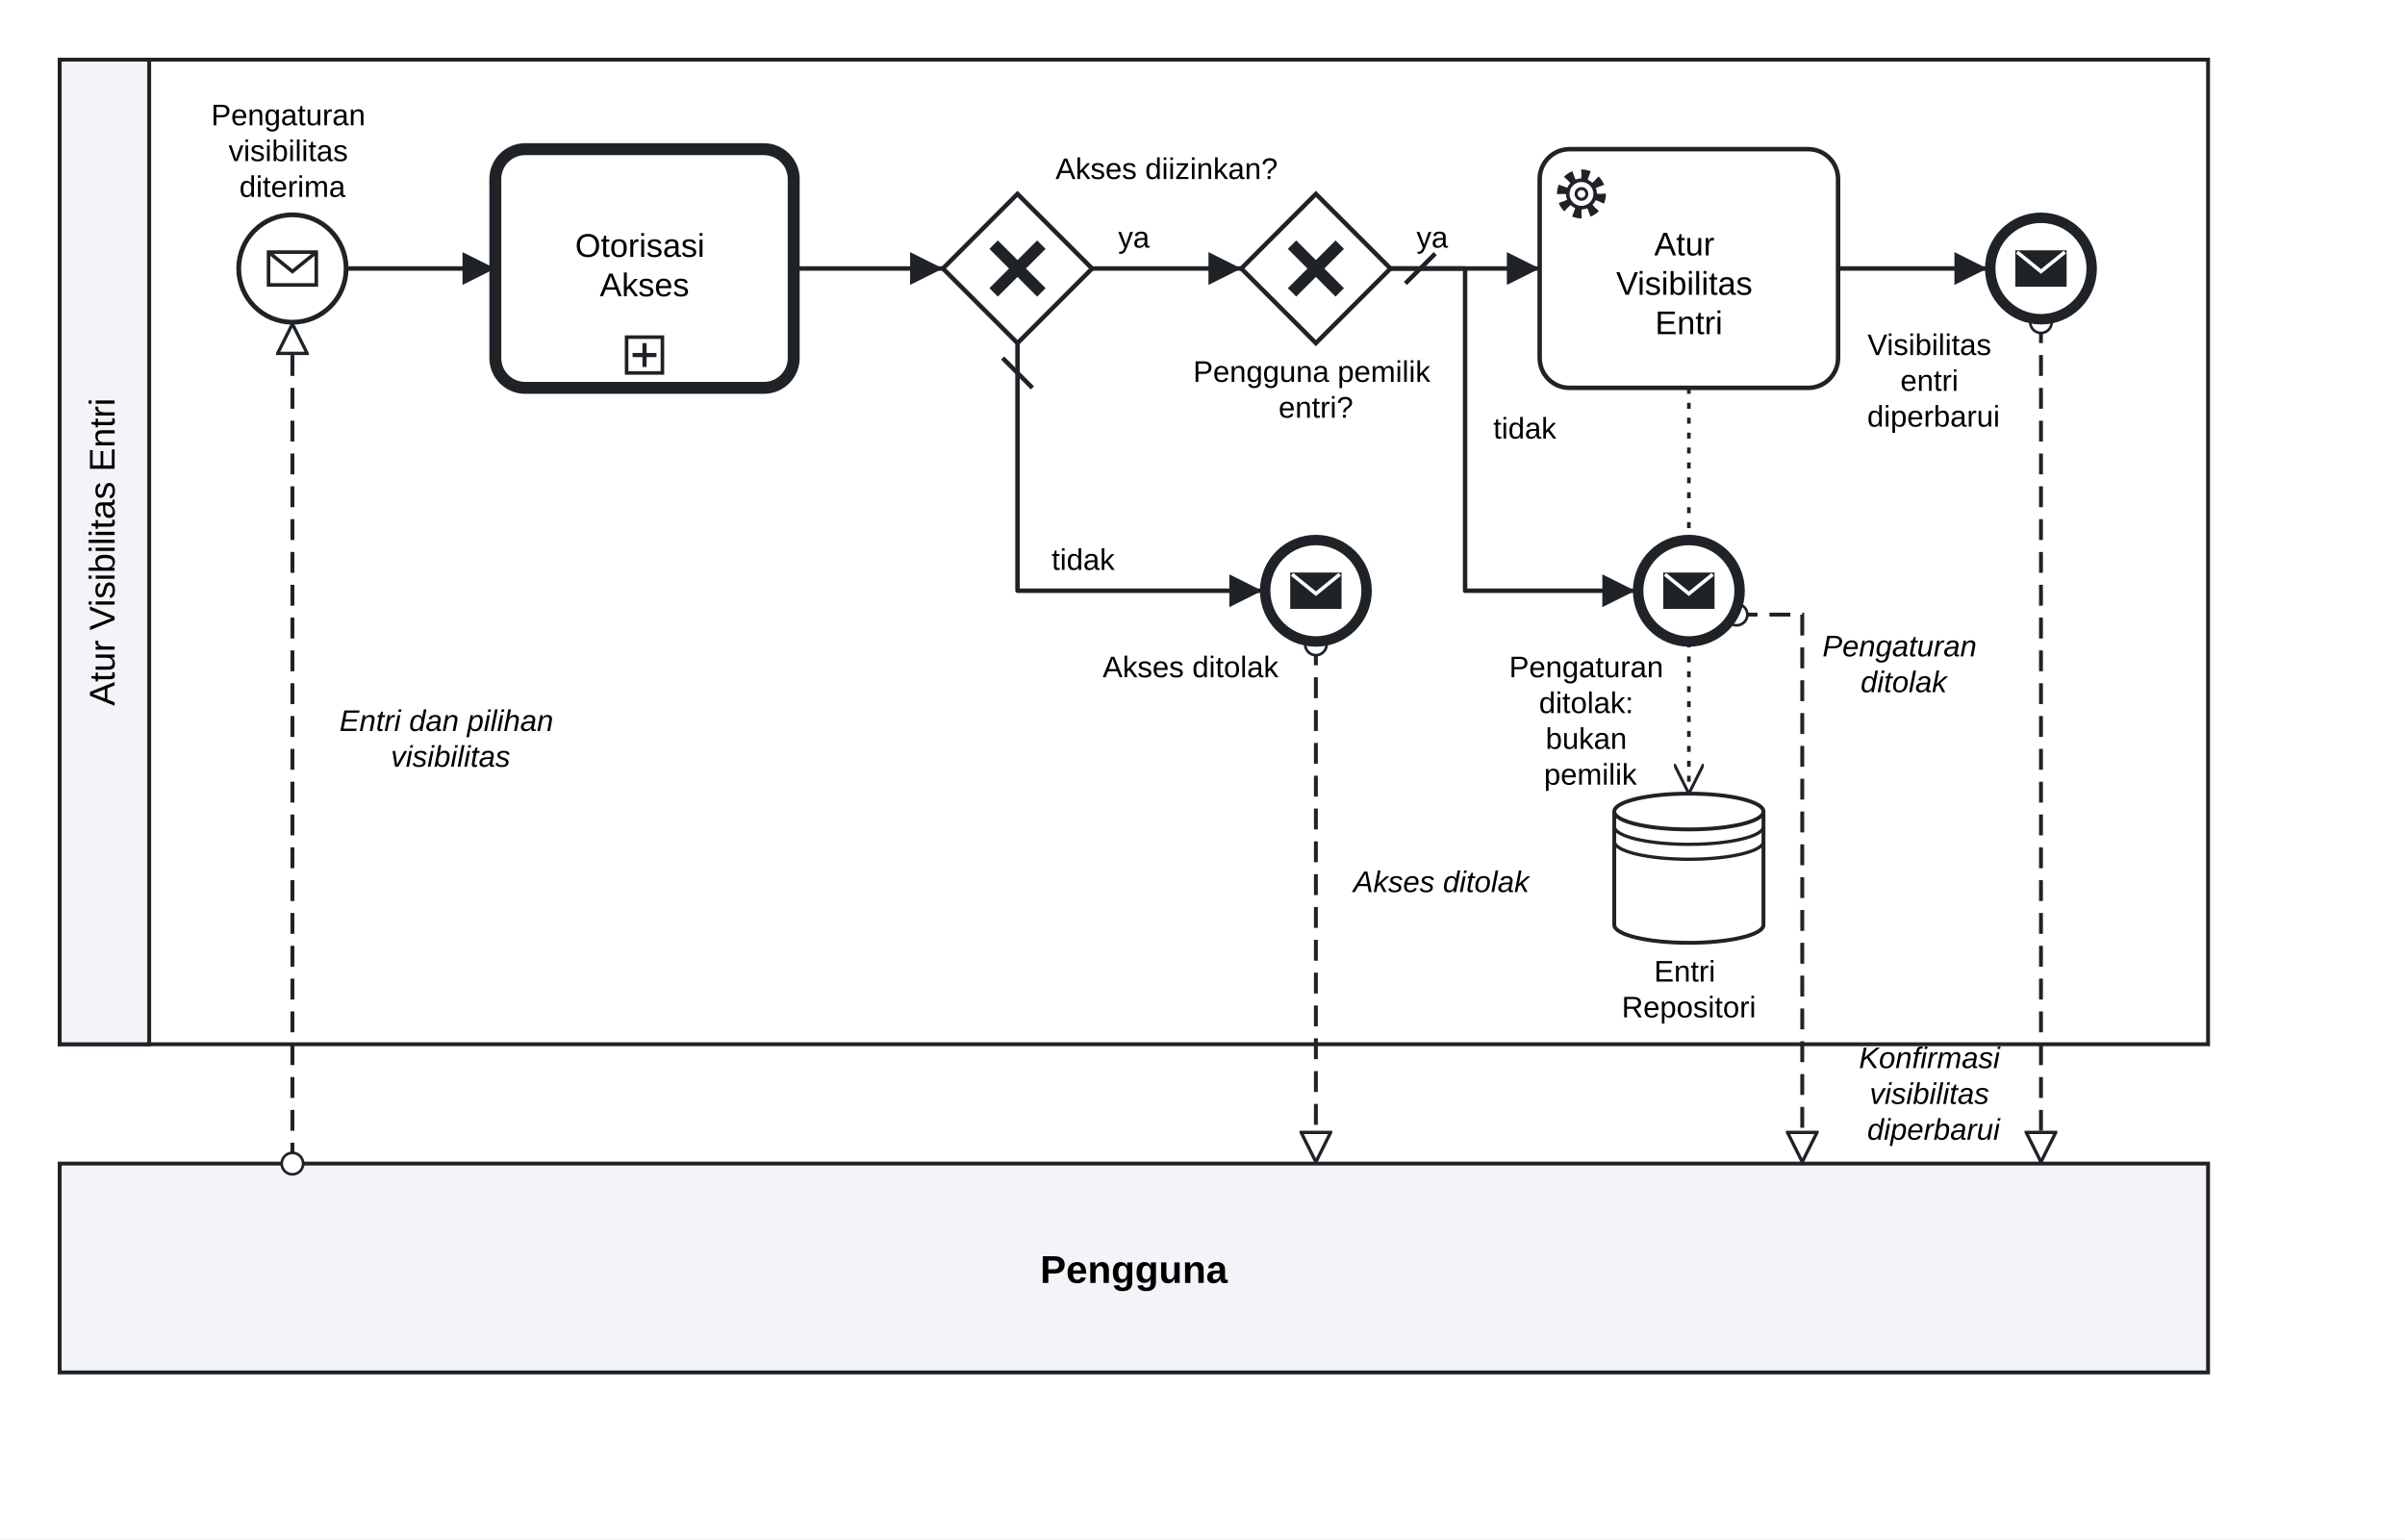
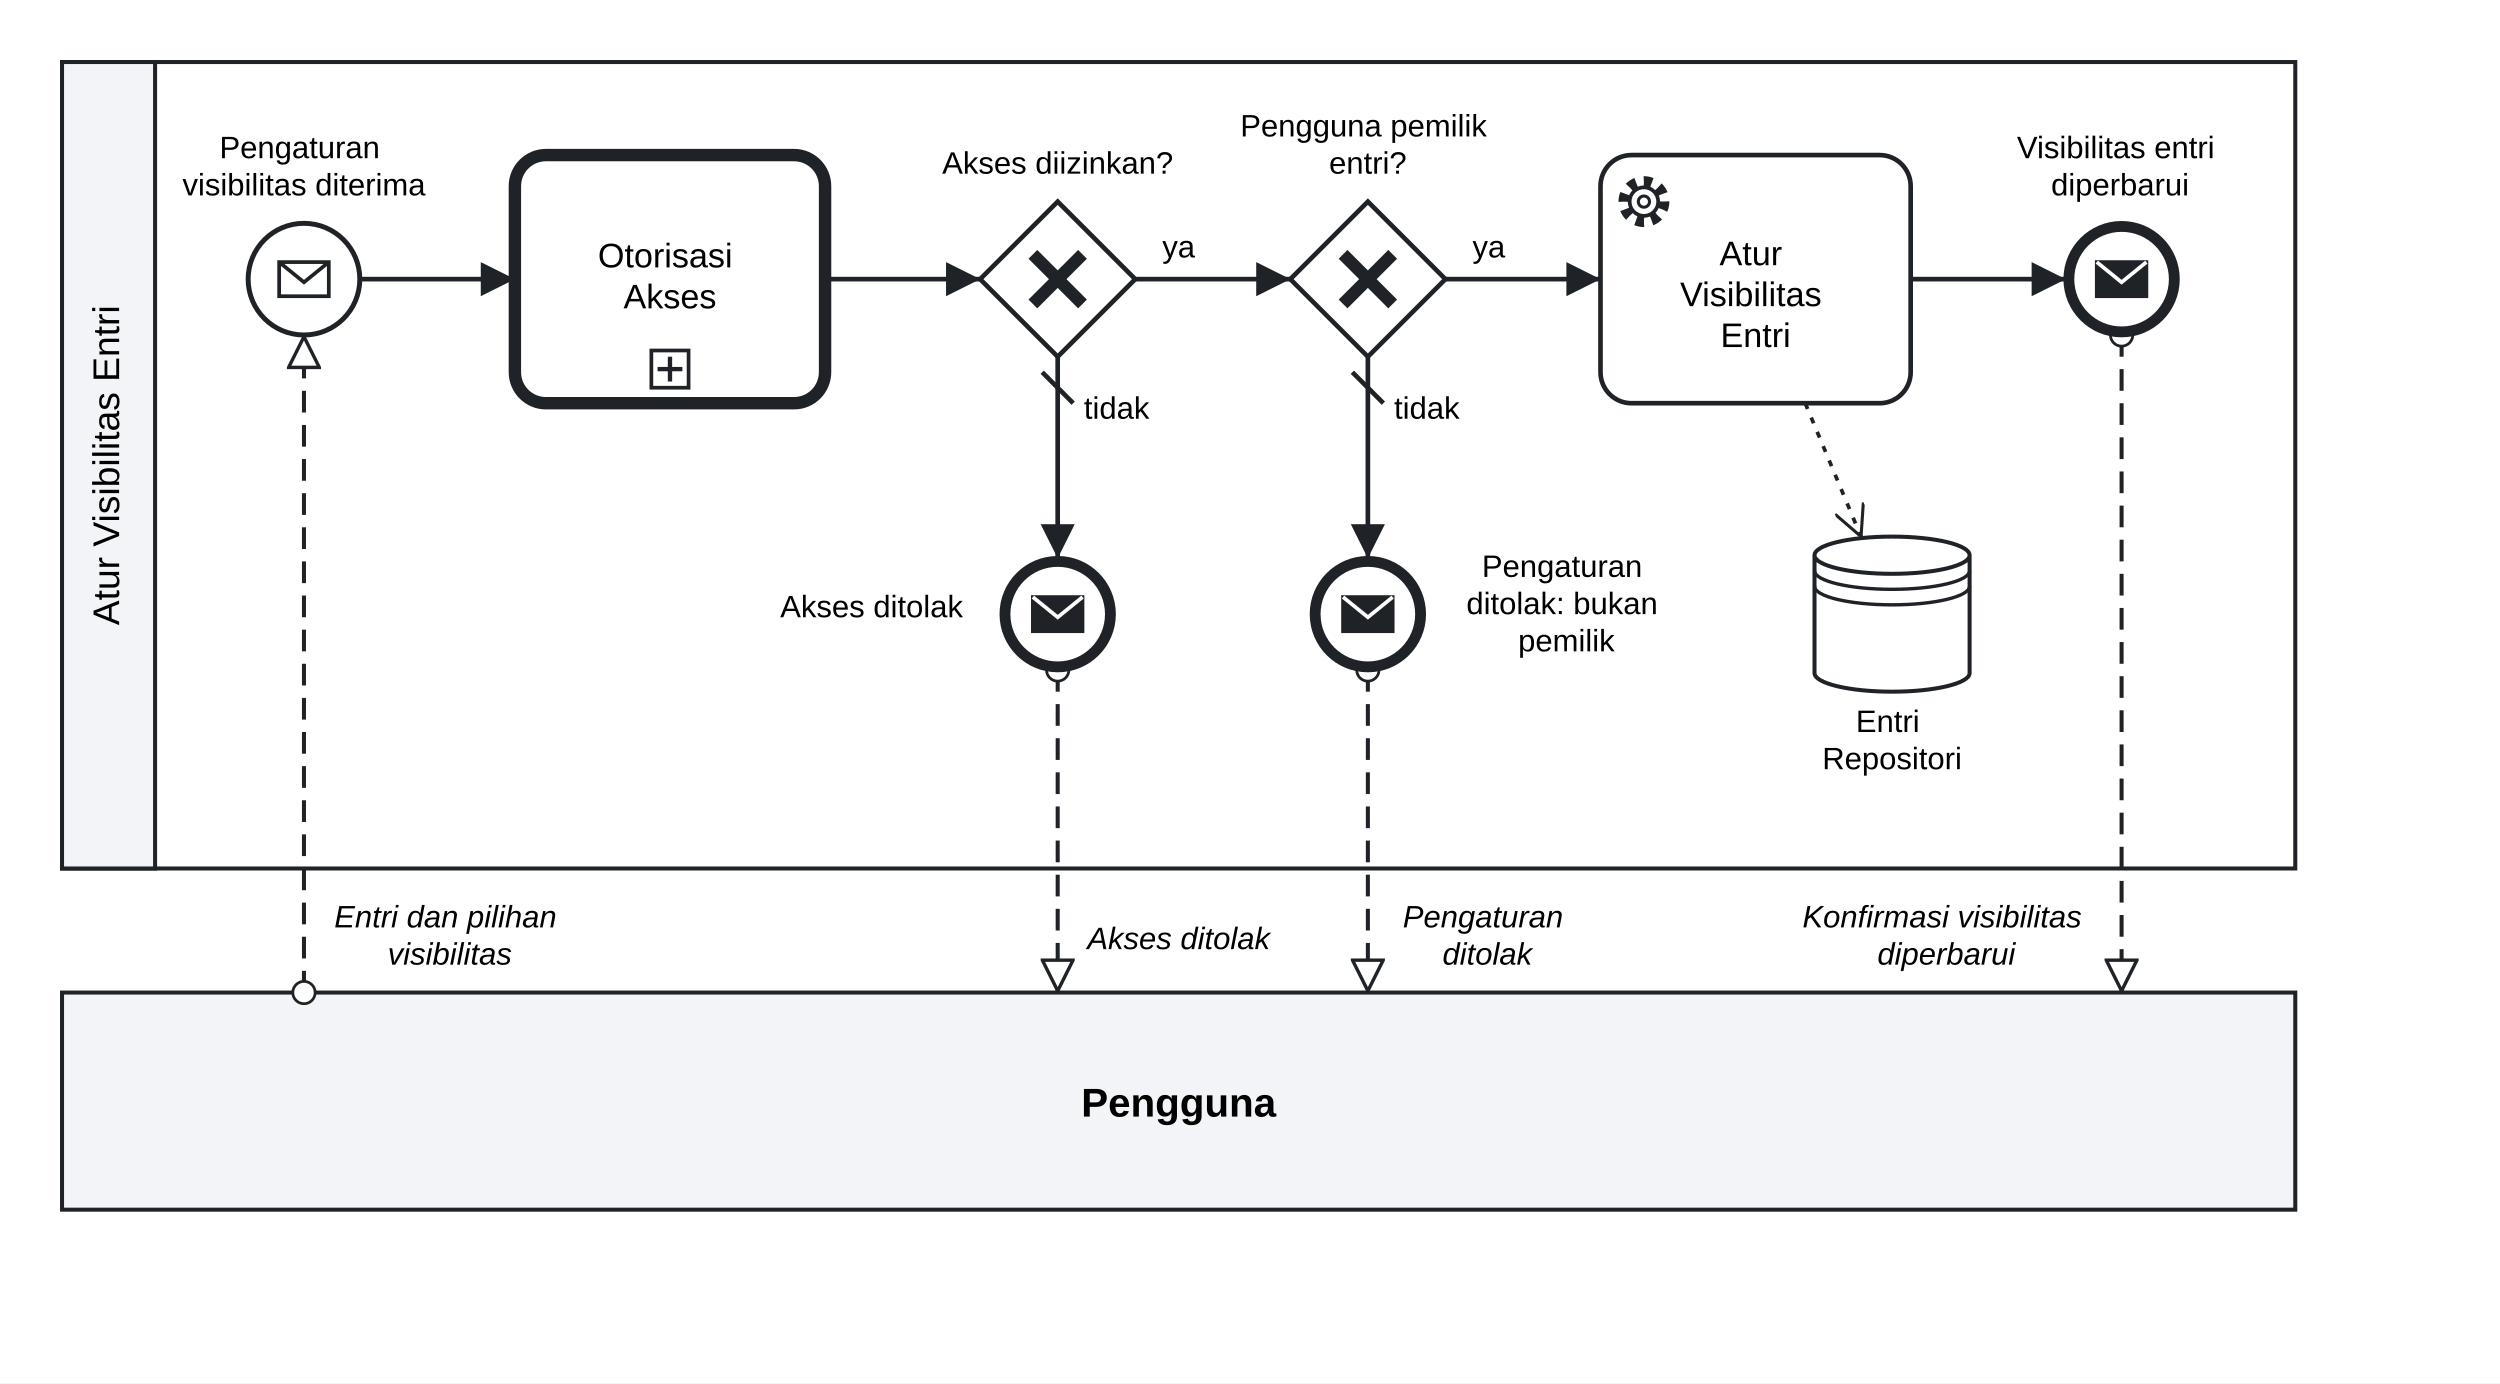
- <svg xmlns="http://www.w3.org/2000/svg" viewBox="-20 -20 806 516" width="806" height="516" font-family="Arial, Helvetica, sans-serif" role="img" aria-labelledby="tok-title tok-desc">
+ <svg xmlns="http://www.w3.org/2000/svg" viewBox="140 60 806 446" width="806" height="446" font-family="Arial, Helvetica, sans-serif" role="img" aria-labelledby="tok-title tok-desc">
  <defs>
    <marker id="seqEnd" viewBox="0 0 10 10" refX="10" refY="5" markerUnits="userSpaceOnUse" markerWidth="11" markerHeight="11" orient="auto">
      <path d="M0,0 L10,5 L0,10 z" fill="#1f2328" />
    </marker>
    <marker id="msgEnd" viewBox="0 0 10 10" refX="10" refY="5" markerUnits="userSpaceOnUse" markerWidth="11" markerHeight="11" orient="auto">
      <path d="M0.5,0.5 L9.5,5 L0.5,9.5 z" fill="#fff" stroke="#1f2328" />
    </marker>
    <marker id="msgStart" viewBox="0 0 10 10" refX="5" refY="5" markerUnits="userSpaceOnUse" markerWidth="9" markerHeight="9">
      <circle cx="5" cy="5" r="4" fill="#fff" stroke="#1f2328" />
    </marker>
    <marker id="assocEnd" viewBox="0 0 10 10" refX="10" refY="5" markerUnits="userSpaceOnUse" markerWidth="10" markerHeight="10" orient="auto">
      <path d="M0,0 L10,5 L0,10" fill="none" stroke="#1f2328" />
    </marker>
  </defs>
-   <rect x="-20" y="-20" width="806" height="516" fill="#fff" />
-   <rect x="0.0" y="0.0" width="720.0" height="330.0" fill="#fff" stroke="#1f2328" stroke-width="1.3" />
-   <rect x="0.0" y="0.0" width="30" height="330.0" fill="#f2f4f7" stroke="#1f2328" stroke-width="1.3" />
-   <g transform="rotate(-90 15.0 165.0)">
-     <text x="15.0" y="165.0" font-size="12" text-anchor="middle" dominant-baseline="middle" transform="translate(0 0.0)">Atur Visibilitas Entri</text>
+   <rect x="140" y="60" width="806" height="446" fill="#fff" />
+   <rect x="160.0" y="80.0" width="720.0" height="260.0" fill="#fff" stroke="#1f2328" stroke-width="1.3" />
+   <rect x="160.0" y="80.0" width="30" height="260.0" fill="#f2f4f7" stroke="#1f2328" stroke-width="1.3" />
+   <g transform="rotate(-90 175.0 210.0)">
+     <text x="175.0" y="210.0" font-size="12" text-anchor="middle" dominant-baseline="middle" transform="translate(0 0.0)">Atur Visibilitas Entri</text>
  </g>
-   <rect x="0.0" y="370.0" width="720.0" height="70.0" fill="#f2f4f7" stroke="#1f2328" stroke-width="1.3" />
-   <text x="360.0" y="410.0" font-size="13" text-anchor="middle" font-weight="bold">
-     <tspan x="360.0" dy="0.0">Pengguna</tspan>
+   <rect x="160.0" y="380.0" width="720.0" height="70.0" fill="#f2f4f7" stroke="#1f2328" stroke-width="1.3" />
+   <text x="520.0" y="420.0" font-size="13" text-anchor="middle" font-weight="bold">
+     <tspan x="520.0" dy="0.0">Pengguna</tspan>
  </text>
-   <polyline points="78.0,370.0 78.0,88.0" fill="none" stroke="#1f2328" stroke-width="1.3" stroke-dasharray="7 4" marker-start="url(#msgStart)" marker-end="url(#msgEnd)" />
-   <polyline points="421.0,196.0 421.0,370.0" fill="none" stroke="#1f2328" stroke-width="1.3" stroke-dasharray="7 4" marker-start="url(#msgStart)" marker-end="url(#msgEnd)" />
-   <polyline points="562.0,186.0 584.0,186.0 584.0,370.0" fill="none" stroke="#1f2328" stroke-width="1.3" stroke-dasharray="7 4" marker-start="url(#msgStart)" marker-end="url(#msgEnd)" />
-   <polyline points="664.0,88.0 664.0,370.0" fill="none" stroke="#1f2328" stroke-width="1.3" stroke-dasharray="7 4" marker-start="url(#msgStart)" marker-end="url(#msgEnd)" />
-   <polyline points="546.0,110.0 546.0,246.0" fill="none" stroke="#1f2328" stroke-width="1.2" stroke-dasharray="2 3" marker-end="url(#assocEnd)" />
-   <polyline points="96.0,70.0 146.0,70.0" fill="none" stroke="#1f2328" stroke-width="1.5" stroke-linejoin="round" marker-end="url(#seqEnd)" />
-   <polyline points="246.0,70.0 296.0,70.0" fill="none" stroke="#1f2328" stroke-width="1.5" stroke-linejoin="round" marker-end="url(#seqEnd)" />
-   <polyline points="346.0,70.0 396.0,70.0" fill="none" stroke="#1f2328" stroke-width="1.5" stroke-linejoin="round" marker-end="url(#seqEnd)" />
-   <polyline points="321.0,95.0 321.0,178.0 403.0,178.0" fill="none" stroke="#1f2328" stroke-width="1.5" stroke-linejoin="round" marker-end="url(#seqEnd)" />
-   <line x1="316.0" y1="100.0" x2="326.0" y2="110.0" stroke="#1f2328" stroke-width="1.5" />
-   <polyline points="446.0,70.0 496.0,70.0" fill="none" stroke="#1f2328" stroke-width="1.5" stroke-linejoin="round" marker-end="url(#seqEnd)" />
-   <polyline points="446.0,70.0 471.0,70.0 471.0,178.0 528.0,178.0" fill="none" stroke="#1f2328" stroke-width="1.5" stroke-linejoin="round" marker-end="url(#seqEnd)" />
-   <line x1="451.0" y1="75.0" x2="461.0" y2="65.0" stroke="#1f2328" stroke-width="1.5" />
-   <polyline points="596.0,70.0 646.0,70.0" fill="none" stroke="#1f2328" stroke-width="1.5" stroke-linejoin="round" marker-end="url(#seqEnd)" />
-   <circle cx="78.0" cy="70.0" r="18" fill="#fff" stroke="#1f2328" stroke-width="1.6" />
-   <rect x="70.0" y="64.5" width="16" height="11" fill="#fff" stroke="#1f2328" stroke-width="1.2" />
-   <polyline points="70.0,64.5 78.0,71.0 86.0,64.5" fill="none" stroke="#1f2328" stroke-width="1.2" />
-   <rect x="146.0" y="30.0" width="100.0" height="80.0" rx="10" fill="#fff" stroke="#1f2328" stroke-width="4" />
-   <text x="196.0" y="66.1" font-size="11" text-anchor="middle">
-     <tspan x="196.0" dy="0.0">Otorisasi</tspan>
-     <tspan x="196.0" dy="13.2">Akses</tspan>
+   <polyline points="238.0,380.0 238.0,168.0" fill="none" stroke="#1f2328" stroke-width="1.3" stroke-dasharray="7 4" marker-start="url(#msgStart)" marker-end="url(#msgEnd)" />
+   <polyline points="481.0,276.0 481.0,380.0" fill="none" stroke="#1f2328" stroke-width="1.3" stroke-dasharray="7 4" marker-start="url(#msgStart)" marker-end="url(#msgEnd)" />
+   <polyline points="581.0,276.0 581.0,380.0" fill="none" stroke="#1f2328" stroke-width="1.3" stroke-dasharray="7 4" marker-start="url(#msgStart)" marker-end="url(#msgEnd)" />
+   <polyline points="824.0,168.0 824.0,380.0" fill="none" stroke="#1f2328" stroke-width="1.3" stroke-dasharray="7 4" marker-start="url(#msgStart)" marker-end="url(#msgEnd)" />
+   <polyline points="722.0,190.0 740.0,233.0" fill="none" stroke="#1f2328" stroke-width="1.2" stroke-dasharray="2 3" marker-end="url(#assocEnd)" />
+   <polyline points="256.0,150.0 306.0,150.0" fill="none" stroke="#1f2328" stroke-width="1.5" stroke-linejoin="round" marker-end="url(#seqEnd)" />
+   <polyline points="406.0,150.0 456.0,150.0" fill="none" stroke="#1f2328" stroke-width="1.5" stroke-linejoin="round" marker-end="url(#seqEnd)" />
+   <polyline points="506.0,150.0 556.0,150.0" fill="none" stroke="#1f2328" stroke-width="1.5" stroke-linejoin="round" marker-end="url(#seqEnd)" />
+   <polyline points="481.0,175.0 481.0,240.0" fill="none" stroke="#1f2328" stroke-width="1.5" stroke-linejoin="round" marker-end="url(#seqEnd)" />
+   <line x1="476.0" y1="180.0" x2="486.0" y2="190.0" stroke="#1f2328" stroke-width="1.5" />
+   <polyline points="606.0,150.0 656.0,150.0" fill="none" stroke="#1f2328" stroke-width="1.5" stroke-linejoin="round" marker-end="url(#seqEnd)" />
+   <polyline points="581.0,175.0 581.0,240.0" fill="none" stroke="#1f2328" stroke-width="1.5" stroke-linejoin="round" marker-end="url(#seqEnd)" />
+   <line x1="576.0" y1="180.0" x2="586.0" y2="190.0" stroke="#1f2328" stroke-width="1.5" />
+   <polyline points="756.0,150.0 806.0,150.0" fill="none" stroke="#1f2328" stroke-width="1.5" stroke-linejoin="round" marker-end="url(#seqEnd)" />
+   <circle cx="238.0" cy="150.0" r="18" fill="#fff" stroke="#1f2328" stroke-width="1.6" />
+   <rect x="230.0" y="144.5" width="16" height="11" fill="#fff" stroke="#1f2328" stroke-width="1.2" />
+   <polyline points="230.0,144.5 238.0,151.0 246.0,144.5" fill="none" stroke="#1f2328" stroke-width="1.2" />
+   <rect x="306.0" y="110.0" width="100.0" height="80.0" rx="10" fill="#fff" stroke="#1f2328" stroke-width="4" />
+   <text x="356.0" y="146.2" font-size="11" text-anchor="middle">
+     <tspan x="356.0" dy="0.0">Otorisasi</tspan>
+     <tspan x="356.0" dy="13.2">Akses</tspan>
  </text>
-   <rect x="190.0" y="93.0" width="12" height="12" fill="#fff" stroke="#1f2328" stroke-width="1.2" />
-   <path d="M192.0,99.0 h8 M196.0,95.0 v8" stroke="#1f2328" stroke-width="1.4" />
-   <polygon points="321.0,45.0 346.0,70.0 321.0,95.0 296.0,70.0" fill="#fff" stroke="#1f2328" stroke-width="1.5" />
-   <path d="M313.0,62.0 L329.0,78.0 M329.0,62.0 L313.0,78.0" stroke="#1f2328" stroke-width="4" />
-   <circle cx="421.0" cy="178.0" r="17" fill="#fff" stroke="#1f2328" stroke-width="3.5" />
-   <rect x="413.0" y="172.5" width="16" height="11" fill="#1f2328" stroke="#1f2328" stroke-width="1.2" />
-   <polyline points="413.0,172.5 421.0,179.0 429.0,172.5" fill="none" stroke="#fff" stroke-width="1.2" />
-   <polygon points="421.0,45.0 446.0,70.0 421.0,95.0 396.0,70.0" fill="#fff" stroke="#1f2328" stroke-width="1.5" />
-   <path d="M413.0,62.0 L429.0,78.0 M429.0,62.0 L413.0,78.0" stroke="#1f2328" stroke-width="4" />
-   <circle cx="546.0" cy="178.0" r="17" fill="#fff" stroke="#1f2328" stroke-width="3.5" />
-   <rect x="538.0" y="172.5" width="16" height="11" fill="#1f2328" stroke="#1f2328" stroke-width="1.2" />
-   <polyline points="538.0,172.5 546.0,179.0 554.0,172.5" fill="none" stroke="#fff" stroke-width="1.2" />
-   <rect x="496.0" y="30.0" width="100.0" height="80.0" rx="10" fill="#fff" stroke="#1f2328" stroke-width="1.5" />
-   <circle cx="510.0" cy="45.0" r="6.5" fill="none" stroke="#1f2328" stroke-width="3.4" stroke-dasharray="2.6 2.5" />
-   <circle cx="510.0" cy="45.0" r="4.6" fill="#fff" stroke="#1f2328" stroke-width="1.2" />
-   <circle cx="510.0" cy="45.0" r="1.8" fill="none" stroke="#1f2328" stroke-width="1" />
-   <text x="546.0" y="65.6" font-size="11" text-anchor="middle">
-     <tspan x="546.0" dy="0.0">Atur</tspan>
-     <tspan x="546.0" dy="13.2">Visibilitas</tspan>
-     <tspan x="546.0" dy="13.2">Entri</tspan>
+   <rect x="350.0" y="173.0" width="12" height="12" fill="#fff" stroke="#1f2328" stroke-width="1.2" />
+   <path d="M352.0,179.0 h8 M356.0,175.0 v8" stroke="#1f2328" stroke-width="1.4" />
+   <polygon points="481.0,125.0 506.0,150.0 481.0,175.0 456.0,150.0" fill="#fff" stroke="#1f2328" stroke-width="1.5" />
+   <path d="M473.0,142.0 L489.0,158.0 M489.0,142.0 L473.0,158.0" stroke="#1f2328" stroke-width="4" />
+   <polygon points="581.0,125.0 606.0,150.0 581.0,175.0 556.0,150.0" fill="#fff" stroke="#1f2328" stroke-width="1.5" />
+   <path d="M573.0,142.0 L589.0,158.0 M589.0,142.0 L573.0,158.0" stroke="#1f2328" stroke-width="4" />
+   <rect x="656.0" y="110.0" width="100.0" height="80.0" rx="10" fill="#fff" stroke="#1f2328" stroke-width="1.5" />
+   <circle cx="670.0" cy="125.0" r="6.5" fill="none" stroke="#1f2328" stroke-width="3.4" stroke-dasharray="2.6 2.5" />
+   <circle cx="670.0" cy="125.0" r="4.6" fill="#fff" stroke="#1f2328" stroke-width="1.2" />
+   <circle cx="670.0" cy="125.0" r="1.8" fill="none" stroke="#1f2328" stroke-width="1" />
+   <text x="706.0" y="145.5" font-size="11" text-anchor="middle">
+     <tspan x="706.0" dy="0.0">Atur</tspan>
+     <tspan x="706.0" dy="13.2">Visibilitas</tspan>
+     <tspan x="706.0" dy="13.2">Entri</tspan>
  </text>
-   <circle cx="664.0" cy="70.0" r="17" fill="#fff" stroke="#1f2328" stroke-width="3.5" />
-   <rect x="656.0" y="64.5" width="16" height="11" fill="#1f2328" stroke="#1f2328" stroke-width="1.2" />
-   <polyline points="656.0,64.5 664.0,71.0 672.0,64.5" fill="none" stroke="#fff" stroke-width="1.2" />
-   <path d="M521.0,252.0 a25.0,6 0 0 0 50.0,0 a25.0,6 0 0 0 -50.0,0 v38.0 a25.0,6 0 0 0 50.0,0 v-38.0" fill="#fff" stroke="#1f2328" stroke-width="1.3" />
-   <path d="M521.0,257.0 a25.0,6 0 0 0 50.0,0 M521.0,262.0 a25.0,6 0 0 0 50.0,0" fill="none" stroke="#1f2328" stroke-width="1.1" />
-   <text x="131.0" y="225.0" font-size="10" text-anchor="middle" font-style="italic">
-     <tspan x="131.0" dy="0.0">Entri dan pilihan</tspan>
-     <tspan x="131.0" dy="12.0">visibilitas</tspan>
+   <circle cx="824.0" cy="150.0" r="17" fill="#fff" stroke="#1f2328" stroke-width="3.5" />
+   <rect x="816.0" y="144.5" width="16" height="11" fill="#1f2328" stroke="#1f2328" stroke-width="1.2" />
+   <polyline points="816.0,144.5 824.0,151.0 832.0,144.5" fill="none" stroke="#fff" stroke-width="1.2" />
+   <circle cx="481.0" cy="258.0" r="17" fill="#fff" stroke="#1f2328" stroke-width="3.5" />
+   <rect x="473.0" y="252.5" width="16" height="11" fill="#1f2328" stroke="#1f2328" stroke-width="1.2" />
+   <polyline points="473.0,252.5 481.0,259.0 489.0,252.5" fill="none" stroke="#fff" stroke-width="1.2" />
+   <circle cx="581.0" cy="258.0" r="17" fill="#fff" stroke="#1f2328" stroke-width="3.5" />
+   <rect x="573.0" y="252.5" width="16" height="11" fill="#1f2328" stroke="#1f2328" stroke-width="1.2" />
+   <polyline points="573.0,252.5 581.0,259.0 589.0,252.5" fill="none" stroke="#fff" stroke-width="1.2" />
+   <path d="M725.0,239.0 a25.0,6 0 0 0 50.0,0 a25.0,6 0 0 0 -50.0,0 v38.0 a25.0,6 0 0 0 50.0,0 v-38.0" fill="#fff" stroke="#1f2328" stroke-width="1.3" />
+   <path d="M725.0,244.0 a25.0,6 0 0 0 50.0,0 M725.0,249.0 a25.0,6 0 0 0 50.0,0" fill="none" stroke="#1f2328" stroke-width="1.1" />
+   <text x="285.0" y="359.0" font-size="10" text-anchor="middle" font-style="italic">
+     <tspan x="285.0" dy="0.0">Entri dan pilihan</tspan>
+     <tspan x="285.0" dy="12.0">visibilitas</tspan>
  </text>
-   <text x="463.0" y="279.0" font-size="10" text-anchor="middle" font-style="italic">
-     <tspan x="463.0" dy="0.0">Akses ditolak</tspan>
+   <text x="520.0" y="366.0" font-size="10" text-anchor="middle" font-style="italic">
+     <tspan x="520.0" dy="0.0">Akses ditolak</tspan>
  </text>
-   <text x="618.0" y="200.0" font-size="10" text-anchor="middle" font-style="italic">
-     <tspan x="618.0" dy="0.0">Pengaturan</tspan>
-     <tspan x="618.0" dy="12.0">ditolak</tspan>
+   <text x="619.5" y="359.0" font-size="10" text-anchor="middle" font-style="italic">
+     <tspan x="619.5" dy="0.0">Pengaturan</tspan>
+     <tspan x="619.5" dy="12.0">ditolak</tspan>
  </text>
-   <text x="628.0" y="338.0" font-size="10" text-anchor="middle" font-style="italic">
-     <tspan x="628.0" dy="0.0">Konfirmasi</tspan>
-     <tspan x="628.0" dy="12.0">visibilitas</tspan>
-     <tspan x="628.0" dy="12.0">diperbarui</tspan>
+   <text x="767.5" y="359.0" font-size="10" text-anchor="middle" font-style="italic">
+     <tspan x="767.5" dy="0.0">Konfirmasi visibilitas</tspan>
+     <tspan x="767.5" dy="12.0">diperbarui</tspan>
  </text>
-   <text x="360.0" y="63.0" font-size="10" text-anchor="middle">
-     <tspan x="360.0" dy="0.0">ya</tspan>
+   <text x="520.0" y="143.0" font-size="10" text-anchor="middle">
+     <tspan x="520.0" dy="0.0">ya</tspan>
  </text>
-   <text x="343.0" y="171.0" font-size="10" text-anchor="middle">
-     <tspan x="343.0" dy="0.0">tidak</tspan>
+   <text x="500.0" y="195.0" font-size="10" text-anchor="middle">
+     <tspan x="500.0" dy="0.0">tidak</tspan>
  </text>
-   <text x="460.0" y="63.0" font-size="10" text-anchor="middle">
-     <tspan x="460.0" dy="0.0">ya</tspan>
+   <text x="620.0" y="143.0" font-size="10" text-anchor="middle">
+     <tspan x="620.0" dy="0.0">ya</tspan>
  </text>
-   <text x="491.0" y="127.0" font-size="10" text-anchor="middle">
-     <tspan x="491.0" dy="0.0">tidak</tspan>
+   <text x="600.0" y="195.0" font-size="10" text-anchor="middle">
+     <tspan x="600.0" dy="0.0">tidak</tspan>
  </text>
-   <text x="78.0" y="22.0" font-size="10" text-anchor="middle">
-     <tspan x="78.0" dy="0.0">Pengaturan</tspan>
-     <tspan x="78.0" dy="12.0">visibilitas</tspan>
-     <tspan x="78.0" dy="12.0">diterima</tspan>
+   <text x="238.0" y="111.0" font-size="10" text-anchor="middle">
+     <tspan x="238.0" dy="0.0">Pengaturan</tspan>
+     <tspan x="238.0" dy="12.0">visibilitas diterima</tspan>
  </text>
-   <text x="371.0" y="40.0" font-size="10" text-anchor="middle">
-     <tspan x="371.0" dy="0.0">Akses diizinkan?</tspan>
+   <text x="481.0" y="116.0" font-size="10" text-anchor="middle">
+     <tspan x="481.0" dy="0.0">Akses diizinkan?</tspan>
  </text>
-   <text x="379.0" y="207.0" font-size="10" text-anchor="middle">
-     <tspan x="379.0" dy="0.0">Akses ditolak</tspan>
+   <text x="581.0" y="104.0" font-size="10" text-anchor="middle">
+     <tspan x="581.0" dy="0.0">Pengguna pemilik</tspan>
+     <tspan x="581.0" dy="12.0">entri?</tspan>
  </text>
-   <text x="421.0" y="108.0" font-size="10" text-anchor="middle">
-     <tspan x="421.0" dy="0.0">Pengguna pemilik</tspan>
-     <tspan x="421.0" dy="12.0">entri?</tspan>
+   <text x="823.5" y="111.0" font-size="10" text-anchor="middle">
+     <tspan x="823.5" dy="0.0">Visibilitas entri</tspan>
+     <tspan x="823.5" dy="12.0">diperbarui</tspan>
  </text>
-   <text x="513.0" y="207.0" font-size="10" text-anchor="middle">
-     <tspan x="513.0" dy="0.0">Pengaturan</tspan>
-     <tspan x="513.0" dy="12.0">ditolak:</tspan>
-     <tspan x="513.0" dy="12.0">bukan</tspan>
-     <tspan x="513.0" dy="12.0">pemilik</tspan>
+   <text x="421.0" y="259.0" font-size="10" text-anchor="middle">
+     <tspan x="421.0" dy="0.0">Akses ditolak</tspan>
  </text>
-   <text x="628.0" y="99.0" font-size="10" text-anchor="middle">
-     <tspan x="628.0" dy="0.0">Visibilitas</tspan>
-     <tspan x="628.0" dy="12.0">entri</tspan>
-     <tspan x="628.0" dy="12.0">diperbarui</tspan>
+   <text x="645.0" y="246.0" font-size="10" text-anchor="middle">
+     <tspan x="645.0" dy="0.0">Pengaturan</tspan>
+     <tspan x="645.0" dy="12.0">ditolak: bukan</tspan>
+     <tspan x="645.0" dy="12.0">pemilik</tspan>
  </text>
-   <text x="546.0" y="309.0" font-size="10" text-anchor="middle">
-     <tspan x="546.0" dy="0.0">Entri</tspan>
-     <tspan x="546.0" dy="12.0">Repositori</tspan>
+   <text x="750.0" y="296.0" font-size="10" text-anchor="middle">
+     <tspan x="750.0" dy="0.0">Entri</tspan>
+     <tspan x="750.0" dy="12.0">Repositori</tspan>
  </text>
</svg>
